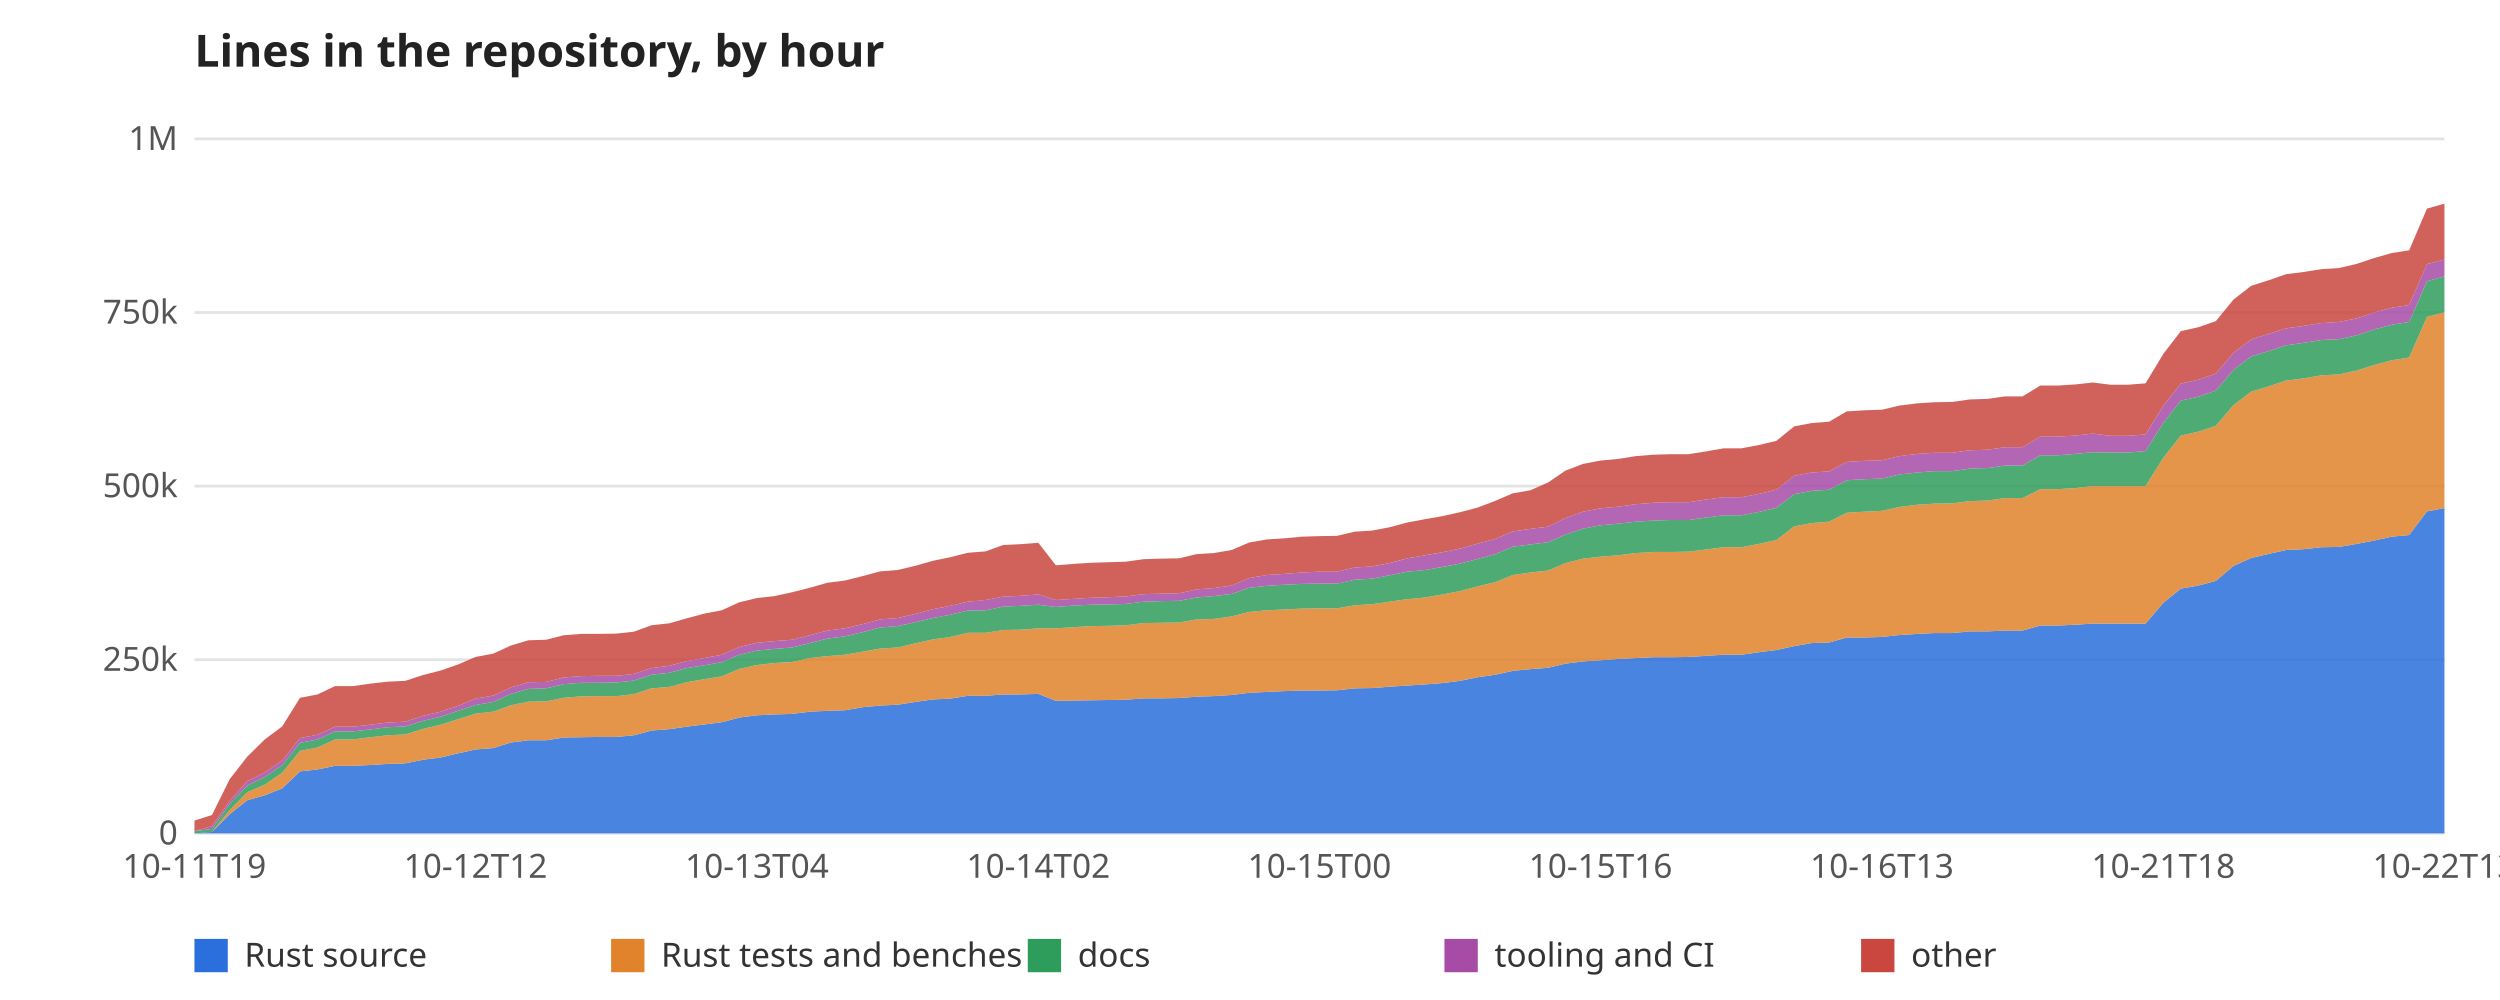
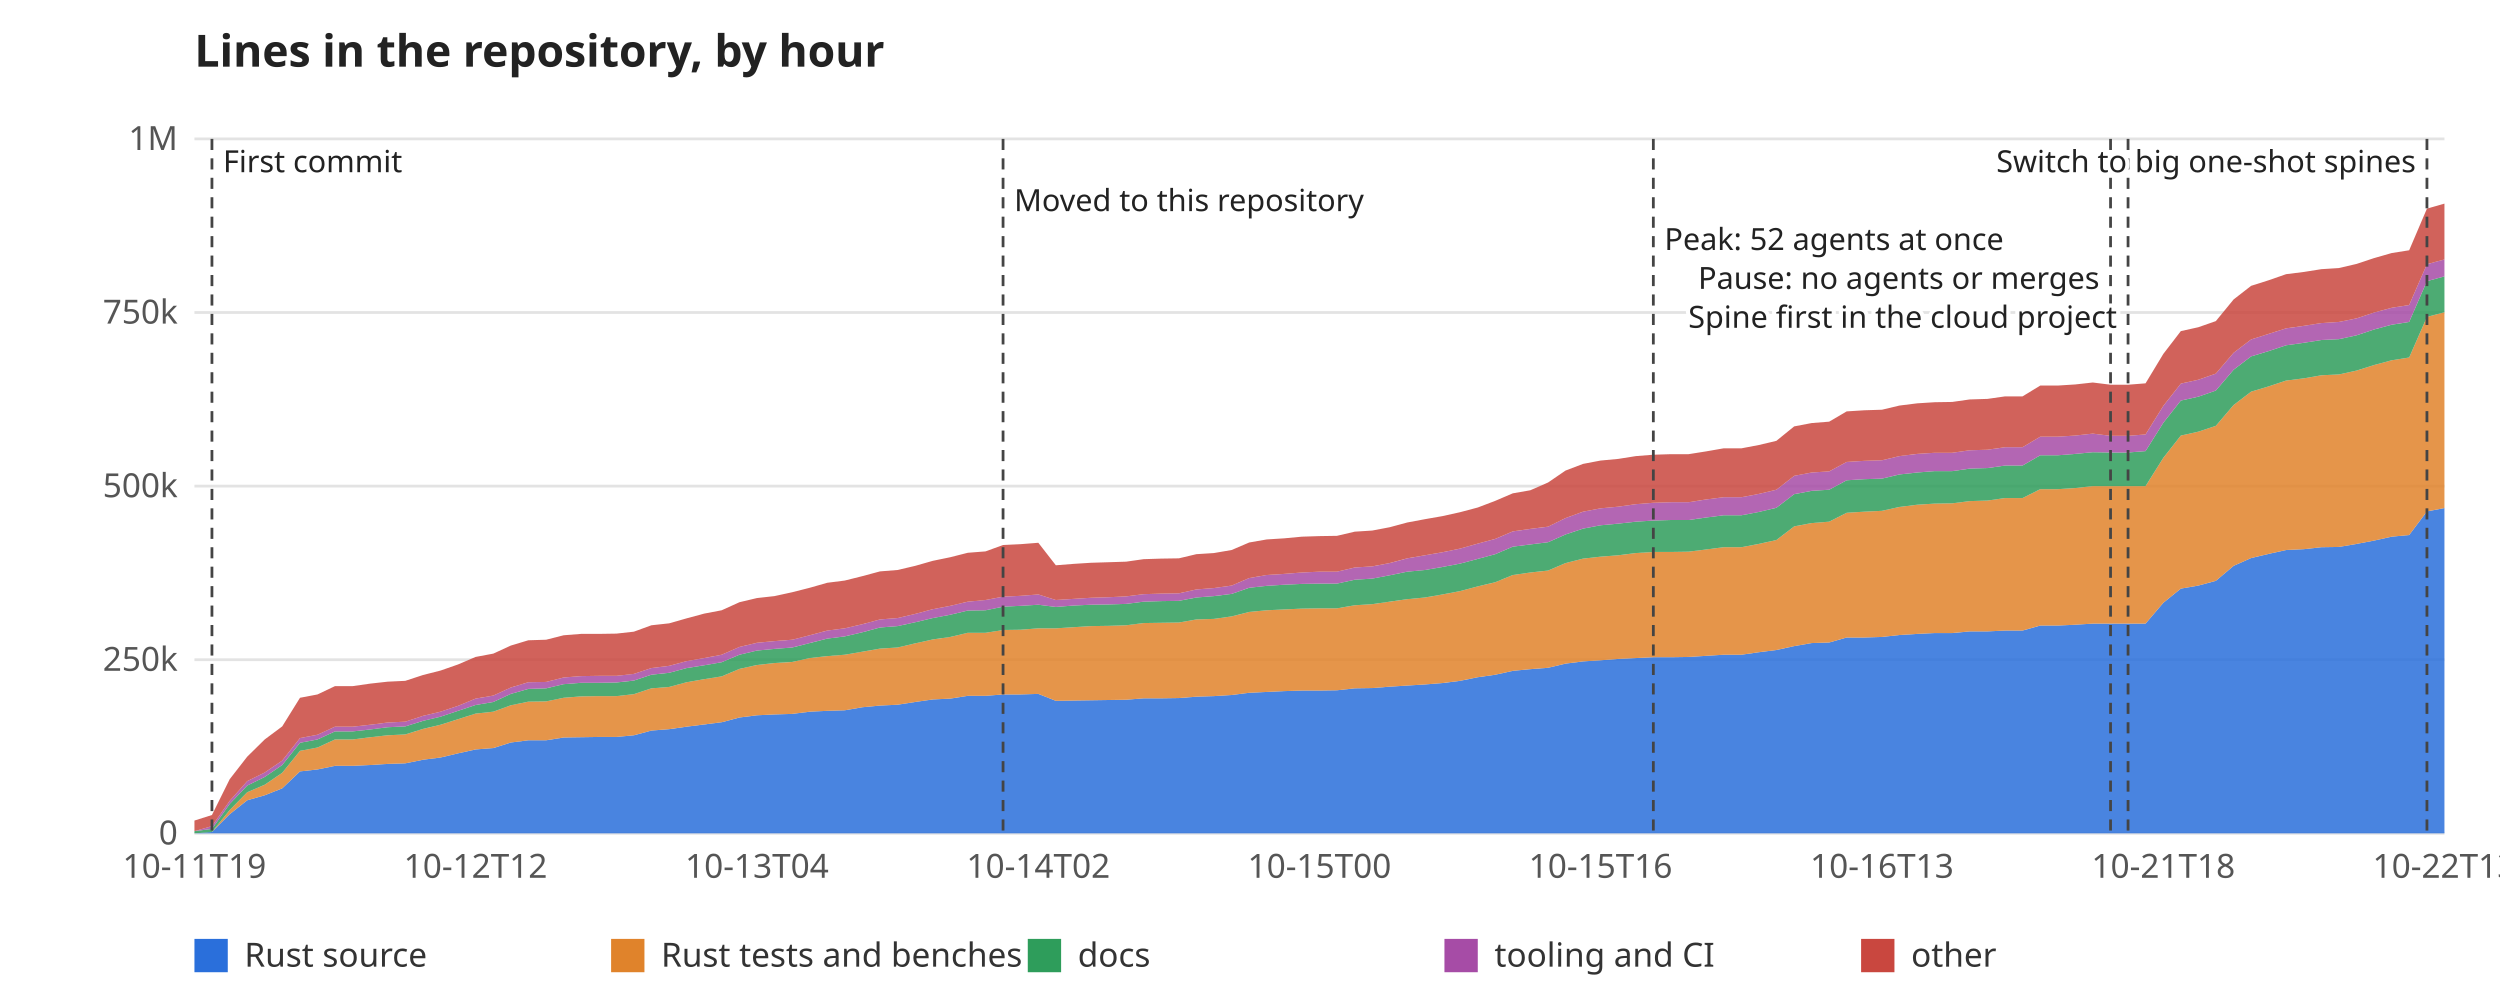
<svg xmlns="http://www.w3.org/2000/svg" viewBox="0 0 900 360" width="900" height="360" font-family="sans-serif" font-size="12">
  <rect width="900" height="360" fill="#fff" />
  <text x="70" y="24" font-size="16" font-weight="bold" fill="#222">Lines in the repository, by hour</text>
  <line x1="70" x2="880" y1="300.0" y2="300.0" stroke="#e3e3e3" />
  <text x="64" y="304.0" text-anchor="end" fill="#555">0</text>
  <line x1="70" x2="880" y1="237.5" y2="237.5" stroke="#e3e3e3" />
  <text x="64" y="241.5" text-anchor="end" fill="#555">250k</text>
  <line x1="70" x2="880" y1="175.0" y2="175.0" stroke="#e3e3e3" />
  <text x="64" y="179.0" text-anchor="end" fill="#555">500k</text>
  <line x1="70" x2="880" y1="112.5" y2="112.5" stroke="#e3e3e3" />
  <text x="64" y="116.5" text-anchor="end" fill="#555">750k</text>
  <line x1="70" x2="880" y1="50.0" y2="50.0" stroke="#e3e3e3" />
  <text x="64" y="54.0" text-anchor="end" fill="#555">1M</text>
  <text x="70.0" y="316" text-anchor="middle" fill="#555">10-11T19</text>
  <text x="171.2" y="316" text-anchor="middle" fill="#555">10-12T12</text>
  <text x="272.5" y="316" text-anchor="middle" fill="#555">10-13T04</text>
  <text x="373.8" y="316" text-anchor="middle" fill="#555">10-14T02</text>
  <text x="475.0" y="316" text-anchor="middle" fill="#555">10-15T00</text>
  <text x="576.2" y="316" text-anchor="middle" fill="#555">10-15T16</text>
  <text x="677.5" y="316" text-anchor="middle" fill="#555">10-16T13</text>
  <text x="778.8" y="316" text-anchor="middle" fill="#555">10-21T18</text>
  <text x="880.0" y="316" text-anchor="middle" fill="#555">10-22T13</text>
  <polygon points="70.0,300.0 76.3,299.5 82.7,293.1 89.0,288.1 95.3,286.3 101.6,283.8 108.0,277.7 114.3,277.0 120.6,275.7 127.0,275.7 133.3,275.4 139.6,275.0 145.9,274.8 152.3,273.5 158.6,272.7 164.9,271.2 171.2,269.8 177.6,269.3 183.9,267.3 190.2,266.5 196.6,266.5 202.9,265.5 209.2,265.4 215.5,265.3 221.9,265.3 228.2,264.7 234.5,263.0 240.9,262.5 247.2,261.6 253.5,260.8 259.8,260.0 266.2,258.3 272.5,257.5 278.8,257.2 285.2,257.0 291.5,256.2 297.8,255.9 304.1,255.7 310.5,254.6 316.8,254.0 323.1,253.7 329.5,252.7 335.8,251.8 342.1,251.5 348.4,250.5 354.8,250.5 361.1,250.0 367.4,250.0 373.8,249.8 380.1,252.3 386.4,252.2 392.7,252.1 399.1,252.0 405.4,251.9 411.7,251.4 418.0,251.4 424.4,251.3 430.7,250.8 437.0,250.6 443.4,250.2 449.7,249.4 456.0,249.1 462.3,248.8 468.7,248.6 475.0,248.6 481.3,248.5 487.7,247.8 494.0,247.7 500.3,247.2 506.6,246.8 513.0,246.4 519.3,245.9 525.6,245.1 532.0,243.8 538.3,242.9 544.6,241.5 550.9,240.9 557.3,240.4 563.6,238.9 569.9,238.1 576.2,237.7 582.6,237.2 588.9,236.9 595.2,236.6 601.6,236.6 607.9,236.5 614.2,236.1 620.5,235.7 626.9,235.7 633.2,234.8 639.5,234.0 645.9,232.6 652.2,231.5 658.5,231.3 664.8,229.5 671.2,229.5 677.5,229.3 683.8,228.6 690.2,228.2 696.5,227.9 702.8,227.9 709.1,227.3 715.5,227.3 721.8,227.0 728.1,227.0 734.5,225.2 740.8,225.2 747.1,224.9 753.4,224.5 759.8,224.5 766.1,224.5 772.4,224.5 778.8,217.0 785.1,211.9 791.4,210.8 797.7,209.1 804.1,203.7 810.4,200.9 816.7,199.4 823.0,198.0 829.4,197.7 835.7,197.0 842.0,196.9 848.4,195.8 854.7,194.6 861.0,193.2 867.3,192.6 873.7,184.1 880.0,182.9 880.0,300.0 873.7,300.0 867.3,300.0 861.0,300.0 854.7,300.0 848.4,300.0 842.0,300.0 835.7,300.0 829.4,300.0 823.0,300.0 816.7,300.0 810.4,300.0 804.1,300.0 797.7,300.0 791.4,300.0 785.1,300.0 778.8,300.0 772.4,300.0 766.1,300.0 759.8,300.0 753.4,300.0 747.1,300.0 740.8,300.0 734.5,300.0 728.1,300.0 721.8,300.0 715.5,300.0 709.1,300.0 702.8,300.0 696.5,300.0 690.2,300.0 683.8,300.0 677.5,300.0 671.2,300.0 664.8,300.0 658.5,300.0 652.2,300.0 645.9,300.0 639.5,300.0 633.2,300.0 626.9,300.0 620.5,300.0 614.2,300.0 607.9,300.0 601.6,300.0 595.2,300.0 588.9,300.0 582.6,300.0 576.2,300.0 569.9,300.0 563.6,300.0 557.3,300.0 550.9,300.0 544.6,300.0 538.3,300.0 532.0,300.0 525.6,300.0 519.3,300.0 513.0,300.0 506.6,300.0 500.3,300.0 494.0,300.0 487.7,300.0 481.3,300.0 475.0,300.0 468.7,300.0 462.3,300.0 456.0,300.0 449.7,300.0 443.4,300.0 437.0,300.0 430.7,300.0 424.4,300.0 418.0,300.0 411.7,300.0 405.4,300.0 399.1,300.0 392.7,300.0 386.4,300.0 380.1,300.0 373.8,300.0 367.4,300.0 361.1,300.0 354.8,300.0 348.4,300.0 342.1,300.0 335.8,300.0 329.5,300.0 323.1,300.0 316.8,300.0 310.5,300.0 304.1,300.0 297.8,300.0 291.5,300.0 285.2,300.0 278.8,300.0 272.5,300.0 266.2,300.0 259.8,300.0 253.5,300.0 247.2,300.0 240.9,300.0 234.5,300.0 228.2,300.0 221.9,300.0 215.5,300.0 209.2,300.0 202.9,300.0 196.6,300.0 190.2,300.0 183.9,300.0 177.6,300.0 171.2,300.0 164.9,300.0 158.6,300.0 152.3,300.0 145.9,300.0 139.6,300.0 133.3,300.0 127.0,300.0 120.6,300.0 114.3,300.0 108.0,300.0 101.6,300.0 95.3,300.0 89.0,300.0 82.7,300.0 76.3,300.0 70.0,300.0" fill="#2a6fdb" fill-opacity="0.85" />
  <polygon points="70.0,300.0 76.3,299.5 82.7,291.6 89.0,285.2 95.3,282.5 101.6,278.2 108.0,270.3 114.3,269.1 120.6,266.2 127.0,266.2 133.3,265.4 139.6,264.7 145.9,264.4 152.3,262.4 158.6,260.9 164.9,258.9 171.2,256.9 177.6,256.2 183.9,253.9 190.2,252.6 196.6,252.5 202.9,251.2 209.2,250.7 215.5,250.6 221.9,250.6 228.2,249.9 234.5,247.8 240.9,247.3 247.2,245.6 253.5,244.5 259.8,243.5 266.2,240.8 272.5,239.4 278.8,238.7 285.2,238.3 291.5,236.9 297.8,236.2 304.1,235.7 310.5,234.6 316.8,233.5 323.1,233.1 329.5,231.6 335.8,230.2 342.1,229.3 348.4,227.8 354.8,227.8 361.1,226.8 367.4,226.7 373.8,226.2 380.1,226.2 386.4,225.8 392.7,225.4 399.1,225.3 405.4,225.1 411.7,224.3 418.0,224.2 424.4,224.1 430.7,223.0 437.0,222.8 443.4,221.9 449.7,220.3 456.0,219.7 462.3,219.4 468.7,219.1 475.0,219.0 481.3,219.0 487.7,217.9 494.0,217.5 500.3,216.6 506.6,215.7 513.0,215.1 519.3,214.0 525.6,212.8 532.0,211.1 538.3,209.6 544.6,207.0 550.9,206.1 557.3,205.4 563.6,202.7 569.9,201.1 576.2,200.4 582.6,199.9 588.9,199.1 595.2,198.7 601.6,198.7 607.9,198.6 614.2,197.8 620.5,197.0 626.9,197.0 633.2,195.8 639.5,194.4 645.9,189.5 652.2,188.3 658.5,187.8 664.8,184.6 671.2,184.2 677.5,183.9 683.8,182.5 690.2,181.7 696.5,181.3 702.8,181.2 709.1,180.4 715.5,180.2 721.8,179.3 728.1,179.3 734.5,176.1 740.8,176.1 747.1,175.7 753.4,175.0 759.8,175.0 766.1,175.0 772.4,175.0 778.8,164.8 785.1,156.8 791.4,155.4 797.7,153.3 804.1,145.8 810.4,141.0 816.7,139.1 823.0,137.0 829.4,136.2 835.7,135.1 842.0,134.8 848.4,133.4 854.7,131.4 861.0,129.7 867.3,128.7 873.7,114.1 880.0,112.4 880.0,182.9 873.7,184.1 867.3,192.6 861.0,193.2 854.7,194.6 848.4,195.8 842.0,196.9 835.7,197.0 829.4,197.7 823.0,198.0 816.7,199.4 810.4,200.9 804.1,203.7 797.7,209.1 791.4,210.8 785.1,211.9 778.8,217.0 772.4,224.5 766.1,224.5 759.8,224.5 753.4,224.5 747.1,224.9 740.8,225.2 734.5,225.2 728.1,227.0 721.8,227.0 715.5,227.3 709.1,227.3 702.8,227.9 696.5,227.9 690.2,228.2 683.8,228.6 677.5,229.3 671.2,229.5 664.8,229.5 658.5,231.3 652.2,231.5 645.9,232.6 639.5,234.0 633.2,234.8 626.9,235.7 620.5,235.7 614.2,236.1 607.9,236.5 601.6,236.6 595.2,236.6 588.9,236.9 582.6,237.2 576.2,237.7 569.9,238.1 563.6,238.9 557.3,240.4 550.9,240.9 544.6,241.5 538.3,242.9 532.0,243.8 525.6,245.1 519.3,245.9 513.0,246.4 506.6,246.8 500.3,247.2 494.0,247.7 487.7,247.8 481.3,248.5 475.0,248.6 468.7,248.6 462.3,248.8 456.0,249.1 449.7,249.4 443.4,250.2 437.0,250.6 430.7,250.8 424.4,251.3 418.0,251.4 411.7,251.4 405.4,251.9 399.1,252.0 392.7,252.1 386.4,252.2 380.1,252.3 373.8,249.8 367.4,250.0 361.1,250.0 354.8,250.5 348.4,250.5 342.1,251.5 335.8,251.8 329.5,252.7 323.1,253.7 316.8,254.0 310.5,254.6 304.1,255.7 297.8,255.9 291.5,256.2 285.2,257.0 278.8,257.2 272.5,257.5 266.2,258.3 259.8,260.0 253.5,260.8 247.2,261.6 240.9,262.5 234.5,263.0 228.2,264.7 221.9,265.3 215.5,265.3 209.2,265.4 202.9,265.5 196.6,266.5 190.2,266.5 183.9,267.3 177.6,269.3 171.2,269.8 164.9,271.2 158.6,272.7 152.3,273.5 145.9,274.8 139.6,275.0 133.3,275.4 127.0,275.7 120.6,275.7 114.3,277.0 108.0,277.7 101.6,283.8 95.3,286.3 89.0,288.1 82.7,293.1 76.3,299.5 70.0,300.0" fill="#e0832b" fill-opacity="0.85" />
  <polygon points="70.0,299.2 76.3,298.4 82.7,289.4 89.0,282.8 95.3,279.7 101.6,275.4 108.0,267.4 114.3,266.2 120.6,263.3 127.0,263.3 133.3,262.6 139.6,261.8 145.9,261.5 152.3,259.5 158.6,258.0 164.9,255.9 171.2,253.8 177.6,252.7 183.9,249.8 190.2,248.0 196.6,247.8 202.9,246.3 209.2,245.8 215.5,245.8 221.9,245.7 228.2,245.0 234.5,242.9 240.9,242.2 247.2,240.5 253.5,239.5 259.8,238.4 266.2,235.7 272.5,234.2 278.8,233.6 285.2,233.1 291.5,231.5 297.8,229.9 304.1,229.1 310.5,227.6 316.8,225.9 323.1,225.4 329.5,224.0 335.8,222.5 342.1,221.3 348.4,219.8 354.8,219.7 361.1,218.4 367.4,218.1 373.8,217.7 380.1,218.5 386.4,218.0 392.7,217.7 399.1,217.6 405.4,217.4 411.7,216.6 418.0,216.4 424.4,216.3 430.7,215.1 437.0,214.6 443.4,213.8 449.7,211.6 456.0,210.9 462.3,210.5 468.7,210.2 475.0,210.1 481.3,210.1 487.7,208.7 494.0,208.3 500.3,207.1 506.6,205.8 513.0,205.2 519.3,204.1 525.6,202.9 532.0,201.2 538.3,199.5 544.6,196.8 550.9,196.0 557.3,195.2 563.6,192.4 569.9,190.3 576.2,189.1 582.6,188.5 588.9,187.8 595.2,187.4 601.6,187.2 607.9,187.2 614.2,186.3 620.5,185.5 626.9,185.5 633.2,184.3 639.5,182.8 645.9,177.9 652.2,176.7 658.5,176.3 664.8,172.9 671.2,172.5 677.5,172.3 683.8,170.8 690.2,170.1 696.5,169.6 702.8,169.6 709.1,168.7 715.5,168.5 721.8,167.6 728.1,167.6 734.5,163.9 740.8,163.9 747.1,163.4 753.4,162.8 759.8,162.9 766.1,162.9 772.4,162.4 778.8,152.2 785.1,144.2 791.4,142.8 797.7,140.6 804.1,133.1 810.4,128.3 816.7,126.4 823.0,124.3 829.4,123.4 835.7,122.4 842.0,122.1 848.4,120.7 854.7,118.6 861.0,116.9 867.3,115.9 873.7,101.2 880.0,99.5 880.0,112.4 873.7,114.1 867.3,128.7 861.0,129.7 854.7,131.4 848.4,133.4 842.0,134.8 835.7,135.1 829.4,136.2 823.0,137.0 816.7,139.1 810.4,141.0 804.1,145.8 797.7,153.3 791.4,155.4 785.1,156.8 778.8,164.8 772.4,175.0 766.1,175.0 759.8,175.0 753.4,175.0 747.1,175.7 740.8,176.1 734.5,176.1 728.1,179.3 721.8,179.3 715.5,180.2 709.1,180.4 702.8,181.2 696.5,181.3 690.2,181.7 683.8,182.5 677.5,183.9 671.2,184.2 664.8,184.6 658.5,187.8 652.2,188.3 645.9,189.5 639.5,194.4 633.2,195.8 626.9,197.0 620.5,197.0 614.2,197.8 607.9,198.6 601.6,198.7 595.2,198.7 588.9,199.1 582.6,199.9 576.2,200.4 569.9,201.1 563.6,202.7 557.3,205.4 550.9,206.1 544.6,207.0 538.3,209.6 532.0,211.1 525.6,212.8 519.3,214.0 513.0,215.1 506.6,215.7 500.3,216.6 494.0,217.5 487.7,217.9 481.3,219.0 475.0,219.0 468.7,219.1 462.3,219.4 456.0,219.7 449.7,220.3 443.4,221.9 437.0,222.8 430.7,223.0 424.4,224.1 418.0,224.2 411.7,224.3 405.4,225.1 399.1,225.3 392.7,225.4 386.4,225.8 380.1,226.2 373.8,226.2 367.4,226.7 361.1,226.8 354.8,227.8 348.4,227.8 342.1,229.3 335.8,230.2 329.5,231.6 323.1,233.1 316.8,233.5 310.5,234.6 304.1,235.7 297.8,236.2 291.5,236.9 285.2,238.3 278.8,238.7 272.5,239.4 266.2,240.8 259.8,243.5 253.5,244.5 247.2,245.6 240.9,247.3 234.5,247.8 228.2,249.9 221.9,250.6 215.5,250.6 209.2,250.7 202.9,251.2 196.6,252.5 190.2,252.6 183.9,253.9 177.6,256.2 171.2,256.9 164.9,258.9 158.6,260.9 152.3,262.4 145.9,264.4 139.6,264.7 133.3,265.4 127.0,266.2 120.6,266.2 114.3,269.1 108.0,270.3 101.6,278.2 95.3,282.5 89.0,285.2 82.7,291.6 76.3,299.5 70.0,300.0" fill="#2e9d5b" fill-opacity="0.85" />
  <polygon points="70.0,299.2 76.3,297.4 82.7,288.3 89.0,281.2 95.3,278.1 101.6,273.8 108.0,265.7 114.3,264.5 120.6,261.6 127.0,261.6 133.3,260.9 139.6,260.1 145.9,259.8 152.3,257.7 158.6,256.2 164.9,254.1 171.2,251.5 177.6,250.4 183.9,247.5 190.2,245.6 196.6,245.5 202.9,243.9 209.2,243.4 215.5,243.3 221.9,243.3 228.2,242.6 234.5,240.5 240.9,239.7 247.2,238.0 253.5,236.9 259.8,235.7 266.2,232.9 272.5,231.4 278.8,230.8 285.2,230.3 291.5,228.7 297.8,227.0 304.1,226.2 310.5,224.7 316.8,223.0 323.1,222.5 329.5,221.0 335.8,219.3 342.1,218.1 348.4,216.6 354.8,216.0 361.1,214.8 367.4,214.5 373.8,214.0 380.1,216.0 386.4,215.6 392.7,215.2 399.1,215.0 405.4,214.7 411.7,213.9 418.0,213.7 424.4,213.6 430.7,212.2 437.0,211.7 443.4,210.8 449.7,208.1 456.0,207.0 462.3,206.6 468.7,206.1 475.0,205.8 481.3,205.8 487.7,204.3 494.0,203.9 500.3,202.7 506.6,201.0 513.0,199.9 519.3,198.8 525.6,197.5 532.0,195.7 538.3,194.0 544.6,191.3 550.9,190.4 557.3,189.6 563.6,186.5 569.9,184.2 576.2,183.0 582.6,182.4 588.9,181.5 595.2,181.0 601.6,180.8 607.9,180.8 614.2,179.8 620.5,179.0 626.9,179.0 633.2,177.8 639.5,176.3 645.9,171.3 652.2,170.1 658.5,169.7 664.8,166.3 671.2,165.9 677.5,165.7 683.8,164.2 690.2,163.4 696.5,163.0 702.8,163.0 709.1,162.1 715.5,161.9 721.8,161.0 728.1,161.0 734.5,157.2 740.8,157.2 747.1,156.8 753.4,156.1 759.8,156.9 766.1,156.9 772.4,156.4 778.8,146.1 785.1,138.1 791.4,136.7 797.7,134.5 804.1,127.0 810.4,122.2 816.7,120.2 823.0,118.2 829.4,117.3 835.7,116.3 842.0,115.9 848.4,114.6 854.7,112.5 861.0,110.8 867.3,109.8 873.7,95.1 880.0,93.4 880.0,99.5 873.7,101.2 867.3,115.9 861.0,116.9 854.7,118.6 848.4,120.7 842.0,122.1 835.7,122.4 829.4,123.4 823.0,124.3 816.7,126.4 810.4,128.3 804.1,133.1 797.7,140.6 791.4,142.8 785.1,144.2 778.8,152.2 772.4,162.4 766.1,162.9 759.8,162.9 753.4,162.8 747.1,163.4 740.8,163.9 734.5,163.9 728.1,167.6 721.8,167.6 715.5,168.5 709.1,168.7 702.8,169.6 696.5,169.6 690.2,170.1 683.8,170.8 677.5,172.3 671.2,172.5 664.8,172.9 658.5,176.3 652.2,176.7 645.9,177.9 639.5,182.8 633.2,184.3 626.9,185.5 620.5,185.5 614.2,186.3 607.9,187.2 601.6,187.2 595.2,187.4 588.9,187.8 582.6,188.5 576.2,189.1 569.9,190.3 563.6,192.4 557.3,195.2 550.9,196.0 544.6,196.8 538.3,199.5 532.0,201.2 525.6,202.9 519.3,204.1 513.0,205.2 506.6,205.8 500.3,207.1 494.0,208.3 487.7,208.7 481.3,210.1 475.0,210.1 468.7,210.2 462.3,210.5 456.0,210.9 449.7,211.6 443.4,213.8 437.0,214.6 430.7,215.1 424.4,216.3 418.0,216.4 411.7,216.6 405.4,217.4 399.1,217.6 392.7,217.7 386.4,218.0 380.1,218.5 373.8,217.7 367.4,218.1 361.1,218.4 354.8,219.7 348.4,219.8 342.1,221.3 335.8,222.5 329.5,224.0 323.1,225.4 316.8,225.9 310.5,227.6 304.1,229.1 297.8,229.9 291.5,231.5 285.2,233.1 278.8,233.6 272.5,234.2 266.2,235.7 259.8,238.4 253.5,239.5 247.2,240.5 240.9,242.2 234.5,242.9 228.2,245.0 221.9,245.7 215.5,245.8 209.2,245.8 202.9,246.3 196.6,247.8 190.2,248.0 183.9,249.8 177.6,252.7 171.2,253.8 164.9,255.9 158.6,258.0 152.3,259.5 145.9,261.5 139.6,261.8 133.3,262.6 127.0,263.3 120.6,263.3 114.3,266.2 108.0,267.4 101.6,275.4 95.3,279.7 89.0,282.8 82.7,289.4 76.3,298.4 70.0,299.2" fill="#a64ca6" fill-opacity="0.85" />
  <polygon points="70.0,295.4 76.3,293.4 82.7,280.5 89.0,272.4 95.3,266.2 101.6,261.5 108.0,251.2 114.3,250.0 120.6,247.0 127.0,247.0 133.3,246.1 139.6,245.4 145.9,245.1 152.3,243.0 158.6,241.4 164.9,239.2 171.2,236.5 177.6,235.3 183.9,232.4 190.2,230.5 196.6,230.3 202.9,228.7 209.2,228.2 215.5,228.2 221.9,228.1 228.2,227.4 234.5,225.1 240.9,224.4 247.2,222.6 253.5,220.9 259.8,219.7 266.2,216.8 272.5,215.3 278.8,214.6 285.2,213.2 291.5,211.6 297.8,209.8 304.1,209.0 310.5,207.4 316.8,205.7 323.1,205.2 329.5,203.7 335.8,201.9 342.1,200.6 348.4,199.0 354.8,198.5 361.1,196.2 367.4,195.9 373.8,195.4 380.1,203.5 386.4,203.0 392.7,202.6 399.1,202.4 405.4,202.2 411.7,201.3 418.0,201.1 424.4,201.0 430.7,199.5 437.0,199.1 443.4,198.0 449.7,195.3 456.0,194.2 462.3,193.8 468.7,193.2 475.0,193.0 481.3,192.9 487.7,191.4 494.0,191.0 500.3,189.8 506.6,188.1 513.0,186.9 519.3,185.8 525.6,184.4 532.0,182.7 538.3,180.3 544.6,177.6 550.9,176.5 557.3,173.7 563.6,169.4 569.9,167.0 576.2,165.8 582.6,165.2 588.9,164.2 595.2,163.7 601.6,163.5 607.9,163.5 614.2,162.5 620.5,161.4 626.9,161.4 633.2,160.2 639.5,158.7 645.9,153.5 652.2,152.3 658.5,151.8 664.8,148.1 671.2,147.7 677.5,147.5 683.8,146.0 690.2,145.2 696.5,144.8 702.8,144.7 709.1,143.8 715.5,143.6 721.8,142.7 728.1,142.7 734.5,138.8 740.8,138.8 747.1,138.4 753.4,137.7 759.8,138.5 766.1,138.5 772.4,138.0 778.8,127.4 785.1,119.2 791.4,117.8 797.7,115.6 804.1,107.8 810.4,102.9 816.7,100.9 823.0,98.7 829.4,97.9 835.7,96.9 842.0,96.5 848.4,95.0 854.7,92.9 861.0,91.1 867.3,90.1 873.7,75.1 880.0,73.3 880.0,93.4 873.7,95.1 867.3,109.8 861.0,110.8 854.7,112.5 848.4,114.6 842.0,115.9 835.7,116.3 829.4,117.3 823.0,118.2 816.7,120.2 810.4,122.2 804.1,127.0 797.7,134.5 791.4,136.7 785.1,138.1 778.8,146.1 772.4,156.4 766.1,156.9 759.8,156.9 753.4,156.1 747.1,156.8 740.8,157.2 734.5,157.2 728.1,161.0 721.8,161.0 715.5,161.9 709.1,162.1 702.8,163.0 696.5,163.0 690.2,163.4 683.8,164.2 677.5,165.7 671.2,165.9 664.8,166.3 658.5,169.7 652.2,170.1 645.9,171.3 639.5,176.3 633.2,177.8 626.9,179.0 620.5,179.0 614.2,179.8 607.9,180.8 601.6,180.8 595.2,181.0 588.9,181.5 582.6,182.4 576.2,183.0 569.9,184.2 563.6,186.5 557.3,189.6 550.9,190.4 544.6,191.3 538.3,194.0 532.0,195.7 525.6,197.5 519.3,198.8 513.0,199.9 506.6,201.0 500.3,202.7 494.0,203.9 487.7,204.3 481.3,205.8 475.0,205.8 468.7,206.1 462.3,206.6 456.0,207.0 449.7,208.1 443.4,210.8 437.0,211.7 430.7,212.2 424.4,213.6 418.0,213.7 411.7,213.9 405.4,214.7 399.1,215.0 392.7,215.2 386.4,215.6 380.1,216.0 373.8,214.0 367.4,214.5 361.1,214.8 354.8,216.0 348.4,216.6 342.1,218.1 335.8,219.3 329.5,221.0 323.1,222.5 316.8,223.0 310.5,224.7 304.1,226.2 297.8,227.0 291.5,228.7 285.2,230.3 278.8,230.8 272.5,231.4 266.2,232.9 259.8,235.7 253.5,236.9 247.2,238.0 240.9,239.7 234.5,240.5 228.2,242.6 221.9,243.3 215.5,243.3 209.2,243.4 202.9,243.9 196.6,245.5 190.2,245.6 183.9,247.5 177.6,250.4 171.2,251.5 164.9,254.1 158.6,256.2 152.3,257.7 145.9,259.8 139.6,260.1 133.3,260.9 127.0,261.6 120.6,261.6 114.3,264.5 108.0,265.7 101.6,273.8 95.3,278.1 89.0,281.2 82.7,288.3 76.3,297.4 70.0,299.2" fill="#c9473f" fill-opacity="0.85" />
+   <line x1="76.3" x2="76.3" y1="50" y2="300" stroke="#444" stroke-dasharray="4 3" />
+   <text x="80.3" y="62" text-anchor="start" font-size="11" fill="#222" stroke="#fff" stroke-width="3" paint-order="stroke">First commit</text>
+   <line x1="361.1" x2="361.1" y1="50" y2="300" stroke="#444" stroke-dasharray="4 3" />
+   <text x="365.1" y="76" text-anchor="start" font-size="11" fill="#222" stroke="#fff" stroke-width="3" paint-order="stroke">Moved to this repository</text>
+   <line x1="595.2" x2="595.2" y1="50" y2="300" stroke="#444" stroke-dasharray="4 3" />
+   <text x="599.2" y="90" text-anchor="start" font-size="11" fill="#222" stroke="#fff" stroke-width="3" paint-order="stroke">Peak: 52 agents at once</text>
+   <line x1="759.8" x2="759.8" y1="50" y2="300" stroke="#444" stroke-dasharray="4 3" />
+   <text x="755.8" y="104" text-anchor="end" font-size="11" fill="#222" stroke="#fff" stroke-width="3" paint-order="stroke">Pause: no agents or merges</text>
+   <line x1="766.1" x2="766.1" y1="50" y2="300" stroke="#444" stroke-dasharray="4 3" />
+   <text x="762.1" y="118" text-anchor="end" font-size="11" fill="#222" stroke="#fff" stroke-width="3" paint-order="stroke">Spine first in the cloud project</text>
+   <line x1="873.7" x2="873.7" y1="50" y2="300" stroke="#444" stroke-dasharray="4 3" />
+   <text x="869.7" y="62" text-anchor="end" font-size="11" fill="#222" stroke="#fff" stroke-width="3" paint-order="stroke">Switch to big one-shot spines</text>
  <rect x="70" y="338" width="12" height="12" fill="#2a6fdb" />
  <text x="88" y="348" fill="#333">Rust source</text>
  <rect x="220" y="338" width="12" height="12" fill="#e0832b" />
  <text x="238" y="348" fill="#333">Rust tests and benches</text>
  <rect x="370" y="338" width="12" height="12" fill="#2e9d5b" />
  <text x="388" y="348" fill="#333">docs</text>
  <rect x="520" y="338" width="12" height="12" fill="#a64ca6" />
  <text x="538" y="348" fill="#333">tooling and CI</text>
  <rect x="670" y="338" width="12" height="12" fill="#c9473f" />
  <text x="688" y="348" fill="#333">other</text>
</svg>
